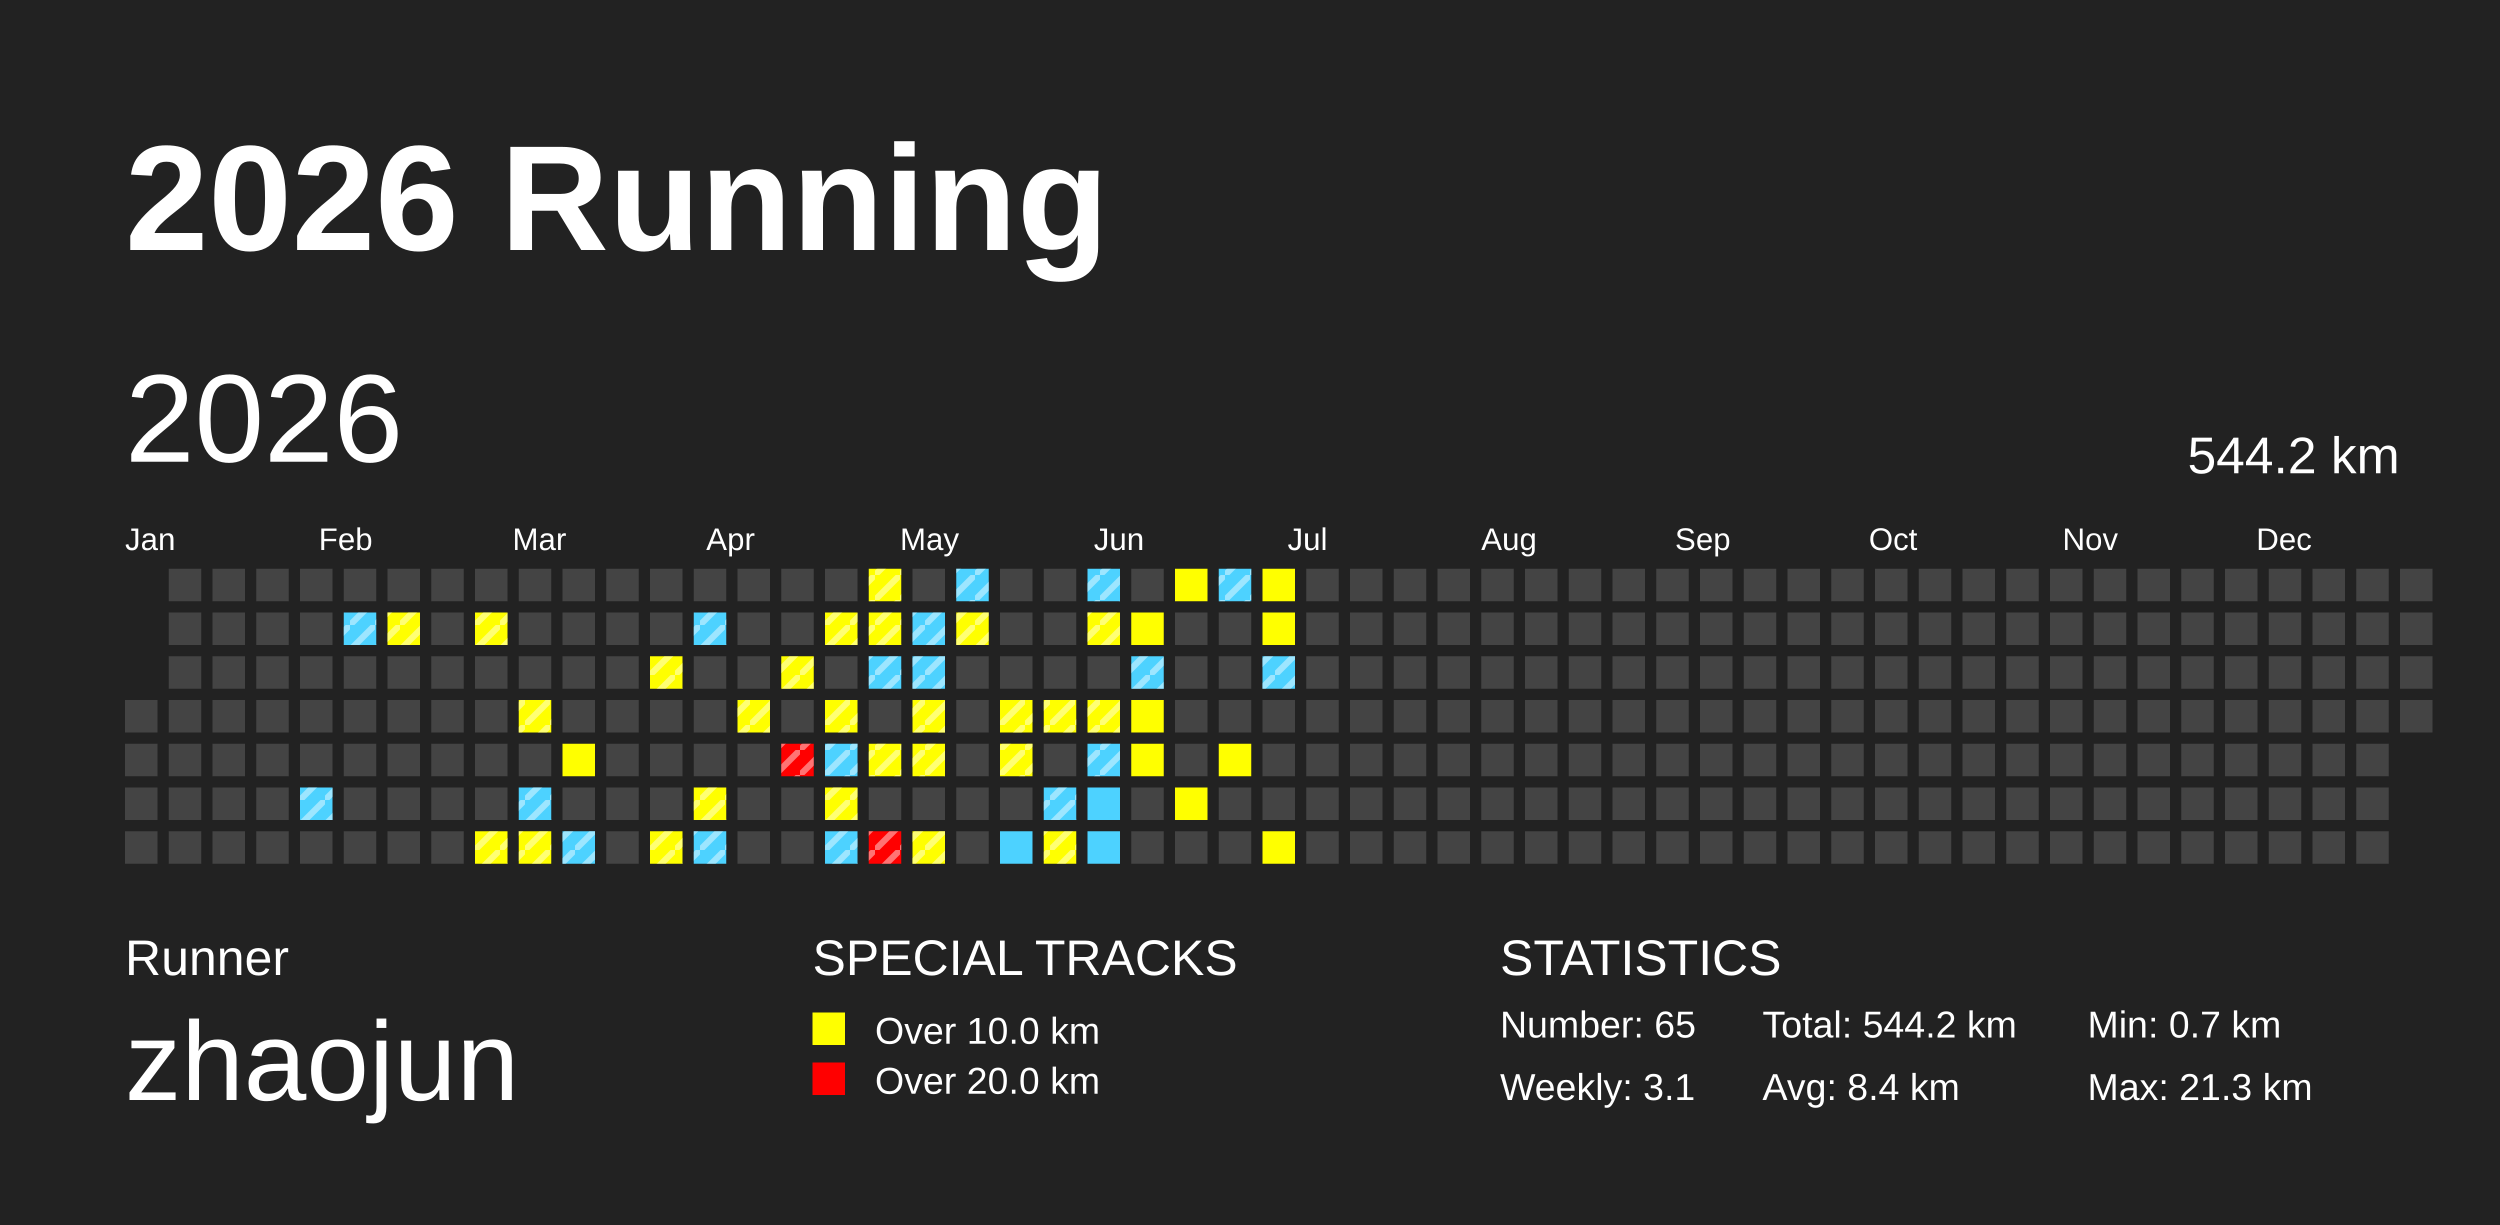
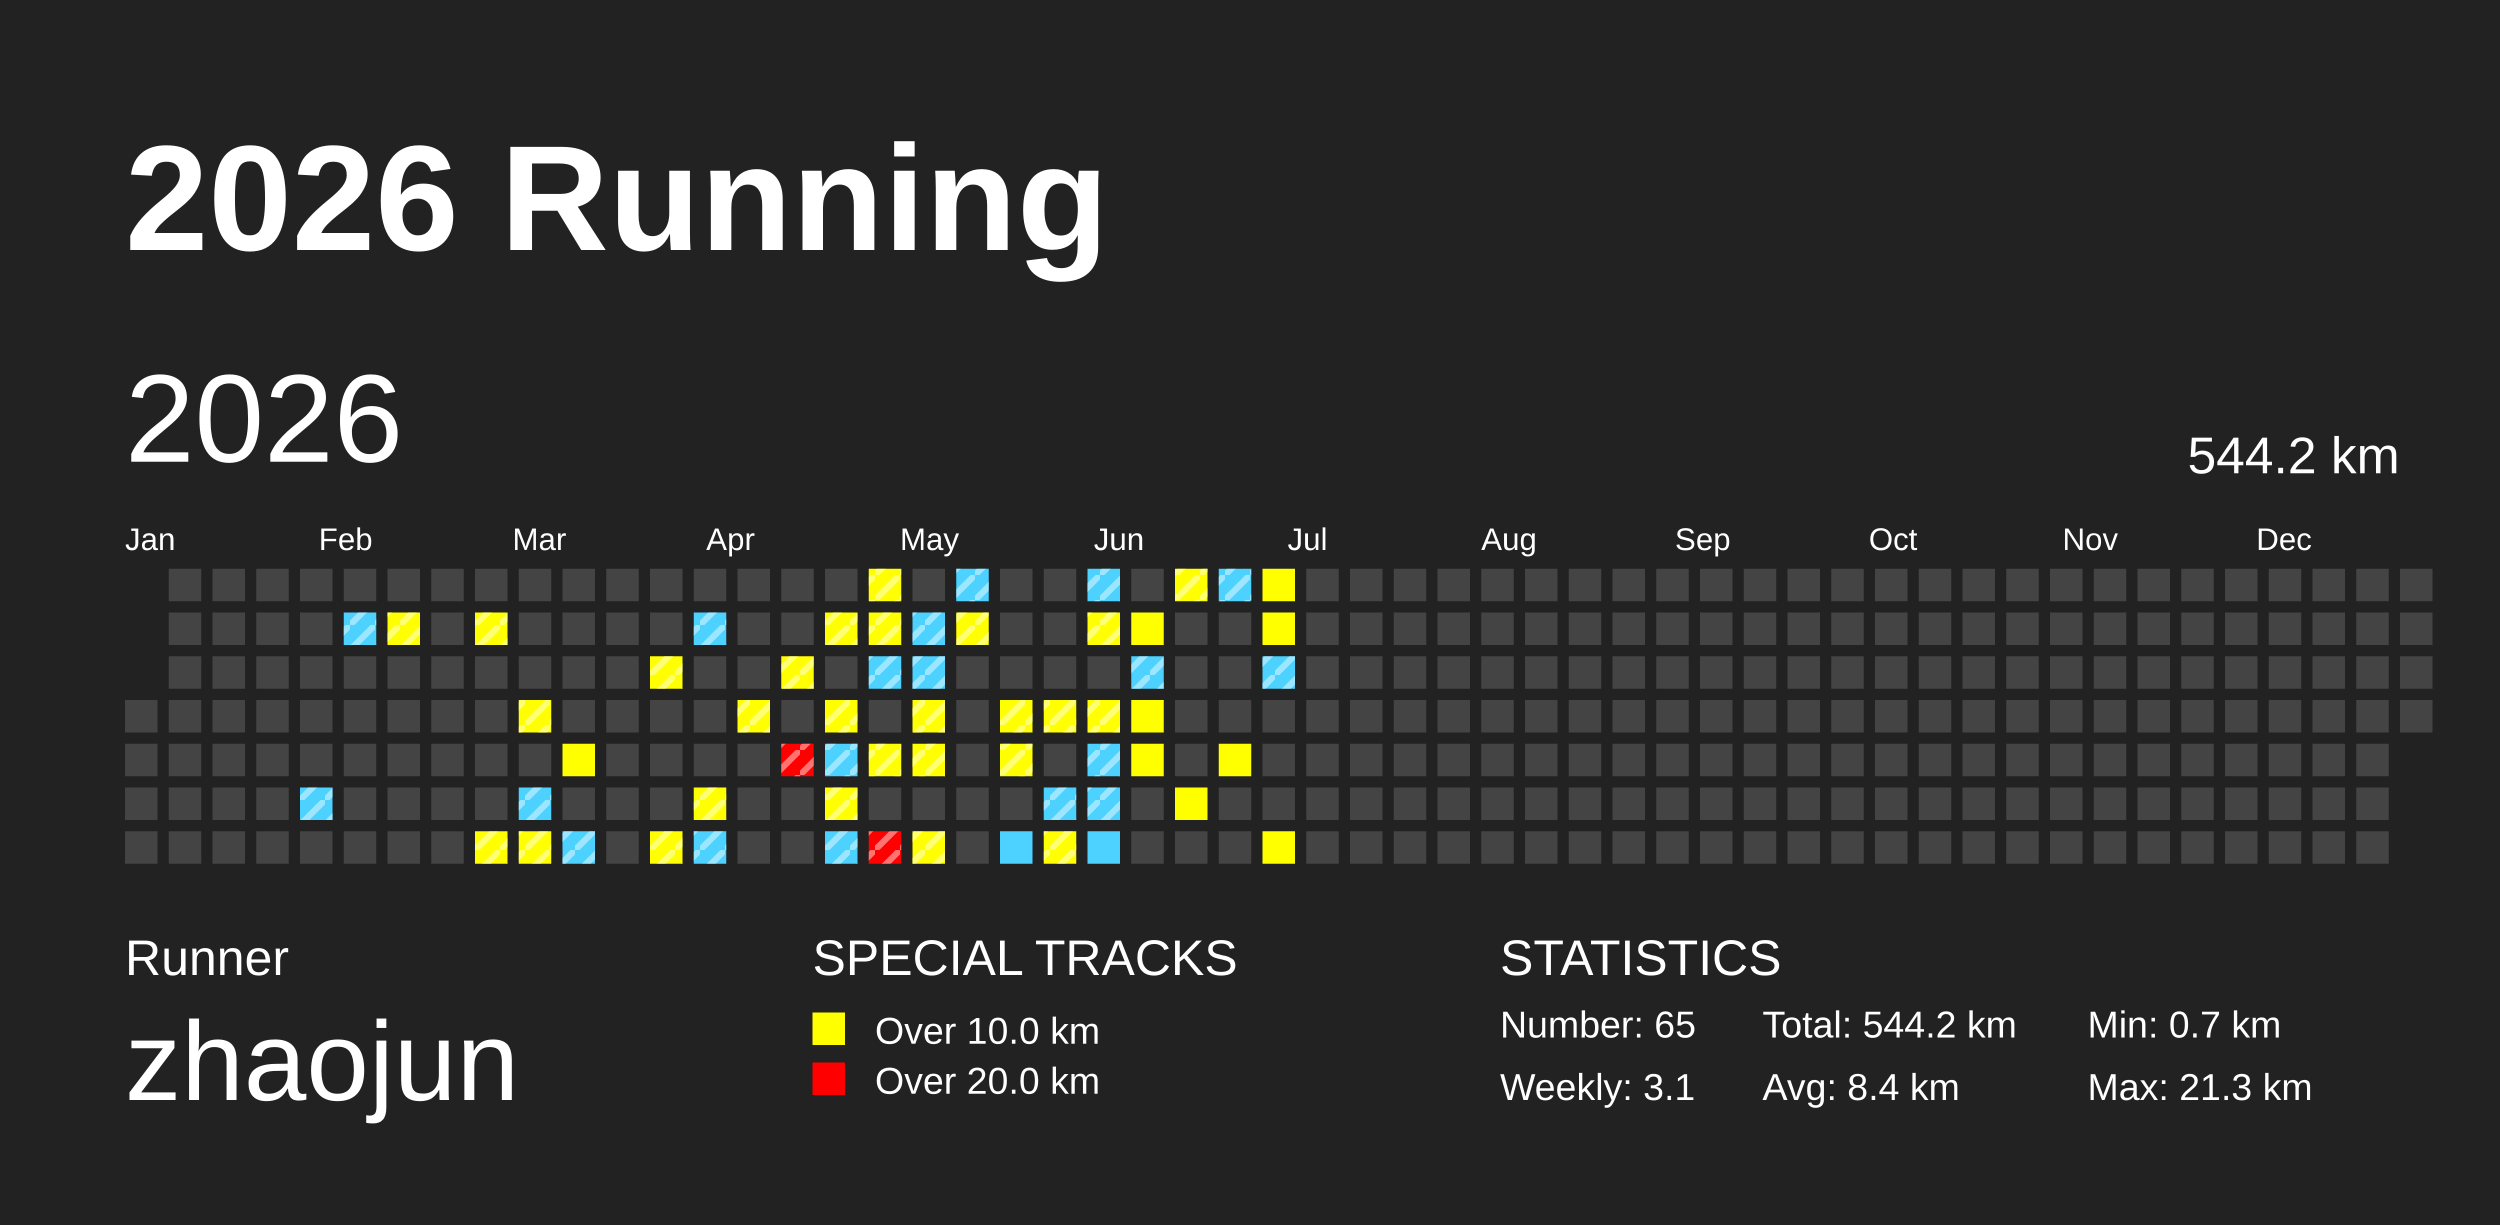
<svg xmlns="http://www.w3.org/2000/svg" baseProfile="full" height="98mm" version="1.1" viewBox="0,0,200,98" width="200mm">
  <defs>
    <pattern height="2" id="indoor-stripe" patternUnits="userSpaceOnUse" width="2">
      <line stroke="white" stroke-opacity="0.45" stroke-width="0.5" x1="0" x2="2" y1="2" y2="0" />
    </pattern>
  </defs>
  <rect fill="#222222" height="98" width="200" x="0" y="0" />
  <text fill="#FFFFFF" style="font-size:12px; font-family:Arial; font-weight:bold;" x="10" y="20">2026 Running</text>
  <text fill="#FFFFFF" style="font-size:4px; font-family:Arial" x="10" y="78">Runner</text>
  <text fill="#FFFFFF" style="font-size:9px; font-family:Arial" x="10" y="88">zhaojun</text>
  <text fill="#FFFFFF" style="font-size:4px; font-family:Arial" x="65" y="78">SPECIAL TRACKS</text>
  <rect fill="yellow" height="2.6" width="2.6" x="65" y="81" />
  <text fill="#FFFFFF" style="font-size:3px; font-family:Arial" x="70" y="83.5">Over 10.0 km</text>
  <rect fill="red" height="2.6" width="2.6" x="65" y="85" />
  <text fill="#FFFFFF" style="font-size:3px; font-family:Arial" x="70" y="87.5">Over 20.0 km</text>
  <text fill="#FFFFFF" style="font-size:4px; font-family:Arial" x="120" y="78">STATISTICS</text>
  <text fill="#FFFFFF" style="font-size:3px; font-family:Arial" x="120" y="83">Number: 65</text>
  <text fill="#FFFFFF" style="font-size:3px; font-family:Arial" x="120" y="88">Weekly: 3.1</text>
  <text fill="#FFFFFF" style="font-size:3px; font-family:Arial" x="141" y="83">Total: 544.2 km</text>
  <text fill="#FFFFFF" style="font-size:3px; font-family:Arial" x="141" y="88">Avg: 8.4 km</text>
  <text fill="#FFFFFF" style="font-size:3px; font-family:Arial" x="167" y="83">Min: 0.7 km</text>
  <text fill="#FFFFFF" style="font-size:3px; font-family:Arial" x="167" y="88">Max: 21.3 km</text>
  <text dominant-baseline="hanging" fill="#FFFFFF" style="font-size:10.0px; font-family:Arial;" x="10" y="30">2026</text>
  <text dominant-baseline="hanging" fill="#FFFFFF" style="font-size:4.125px; font-family:Arial;" x="175" y="35">544.2 km</text>
  <text fill="#FFFFFF" style="font-size:2.5px; font-family:Arial" x="10.0" y="44">Jan</text>
  <text fill="#FFFFFF" style="font-size:2.5px; font-family:Arial" x="25.5" y="44">Feb</text>
  <text fill="#FFFFFF" style="font-size:2.5px; font-family:Arial" x="41.0" y="44">Mar</text>
  <text fill="#FFFFFF" style="font-size:2.5px; font-family:Arial" x="56.5" y="44">Apr</text>
  <text fill="#FFFFFF" style="font-size:2.5px; font-family:Arial" x="72.0" y="44">May</text>
  <text fill="#FFFFFF" style="font-size:2.5px; font-family:Arial" x="87.5" y="44">Jun</text>
  <text fill="#FFFFFF" style="font-size:2.5px; font-family:Arial" x="103.0" y="44">Jul</text>
  <text fill="#FFFFFF" style="font-size:2.5px; font-family:Arial" x="118.5" y="44">Aug</text>
  <text fill="#FFFFFF" style="font-size:2.5px; font-family:Arial" x="134.0" y="44">Sep</text>
  <text fill="#FFFFFF" style="font-size:2.5px; font-family:Arial" x="149.5" y="44">Oct</text>
  <text fill="#FFFFFF" style="font-size:2.5px; font-family:Arial" x="165.0" y="44">Nov</text>
  <text fill="#FFFFFF" style="font-size:2.5px; font-family:Arial" x="180.5" y="44">Dec</text>
  <rect fill="#444444" height="2.6" width="2.6" x="10.0" y="56.0" />
  <rect fill="#444444" height="2.6" width="2.6" x="10.0" y="59.5" />
  <rect fill="#444444" height="2.6" width="2.6" x="10.0" y="63.0" />
  <rect fill="#444444" height="2.6" width="2.6" x="10.0" y="66.5" />
  <rect fill="#444444" height="2.6" width="2.6" x="13.5" y="45.5" />
  <rect fill="#444444" height="2.6" width="2.6" x="13.5" y="49.0" />
  <rect fill="#444444" height="2.6" width="2.6" x="13.5" y="52.5" />
  <rect fill="#444444" height="2.6" width="2.6" x="13.5" y="56.0" />
  <rect fill="#444444" height="2.6" width="2.6" x="13.5" y="59.5" />
  <rect fill="#444444" height="2.6" width="2.6" x="13.5" y="63.0" />
  <rect fill="#444444" height="2.6" width="2.6" x="13.5" y="66.5" />
  <rect fill="#444444" height="2.6" width="2.6" x="17.0" y="45.5" />
  <rect fill="#444444" height="2.6" width="2.6" x="17.0" y="49.0" />
  <rect fill="#444444" height="2.6" width="2.6" x="17.0" y="52.5" />
  <rect fill="#444444" height="2.6" width="2.6" x="17.0" y="56.0" />
  <rect fill="#444444" height="2.6" width="2.6" x="17.0" y="59.5" />
  <rect fill="#444444" height="2.6" width="2.6" x="17.0" y="63.0" />
  <rect fill="#444444" height="2.6" width="2.6" x="17.0" y="66.5" />
  <rect fill="#444444" height="2.6" width="2.6" x="20.5" y="45.5" />
  <rect fill="#444444" height="2.6" width="2.6" x="20.5" y="49.0" />
  <rect fill="#444444" height="2.6" width="2.6" x="20.5" y="52.5" />
  <rect fill="#444444" height="2.6" width="2.6" x="20.5" y="56.0" />
  <rect fill="#444444" height="2.6" width="2.6" x="20.5" y="59.5" />
  <rect fill="#444444" height="2.6" width="2.6" x="20.5" y="63.0" />
  <rect fill="#444444" height="2.6" width="2.6" x="20.5" y="66.5" />
  <rect fill="#444444" height="2.6" width="2.6" x="24.0" y="45.5" />
  <rect fill="#444444" height="2.6" width="2.6" x="24.0" y="49.0" />
  <rect fill="#444444" height="2.6" width="2.6" x="24.0" y="52.5" />
  <rect fill="#444444" height="2.6" width="2.6" x="24.0" y="56.0" />
  <rect fill="#444444" height="2.6" width="2.6" x="24.0" y="59.5" />
  <rect fill="#4dd2ff" height="2.6" width="2.6" x="24.0" y="63.0" />
  <rect fill="url(#indoor-stripe)" height="2.6" style="pointer-events: none;" width="2.6" x="24.0" y="63.0" />
  <rect fill="#444444" height="2.6" width="2.6" x="24.0" y="66.5" />
  <rect fill="#444444" height="2.6" width="2.6" x="27.5" y="45.5" />
  <rect fill="#4dd2ff" height="2.6" width="2.6" x="27.5" y="49.0" />
  <rect fill="url(#indoor-stripe)" height="2.6" style="pointer-events: none;" width="2.6" x="27.5" y="49.0" />
  <rect fill="#444444" height="2.6" width="2.6" x="27.5" y="52.5" />
  <rect fill="#444444" height="2.6" width="2.6" x="27.5" y="56.0" />
  <rect fill="#444444" height="2.6" width="2.6" x="27.5" y="59.5" />
  <rect fill="#444444" height="2.6" width="2.6" x="27.5" y="63.0" />
  <rect fill="#444444" height="2.6" width="2.6" x="27.5" y="66.5" />
  <rect fill="#444444" height="2.6" width="2.6" x="31.0" y="45.5" />
  <rect fill="yellow" height="2.6" width="2.6" x="31.0" y="49.0" />
  <rect fill="url(#indoor-stripe)" height="2.6" style="pointer-events: none;" width="2.6" x="31.0" y="49.0" />
  <rect fill="#444444" height="2.6" width="2.6" x="31.0" y="52.5" />
  <rect fill="#444444" height="2.6" width="2.6" x="31.0" y="56.0" />
  <rect fill="#444444" height="2.6" width="2.6" x="31.0" y="59.5" />
  <rect fill="#444444" height="2.6" width="2.6" x="31.0" y="63.0" />
  <rect fill="#444444" height="2.6" width="2.6" x="31.0" y="66.5" />
  <rect fill="#444444" height="2.6" width="2.6" x="34.5" y="45.5" />
  <rect fill="#444444" height="2.6" width="2.6" x="34.5" y="49.0" />
  <rect fill="#444444" height="2.6" width="2.6" x="34.5" y="52.5" />
  <rect fill="#444444" height="2.6" width="2.6" x="34.5" y="56.0" />
  <rect fill="#444444" height="2.6" width="2.6" x="34.5" y="59.5" />
  <rect fill="#444444" height="2.6" width="2.6" x="34.5" y="63.0" />
  <rect fill="#444444" height="2.6" width="2.6" x="34.5" y="66.5" />
  <rect fill="#444444" height="2.6" width="2.6" x="38.0" y="45.5" />
  <rect fill="yellow" height="2.6" width="2.6" x="38.0" y="49.0" />
  <rect fill="url(#indoor-stripe)" height="2.6" style="pointer-events: none;" width="2.6" x="38.0" y="49.0" />
  <rect fill="#444444" height="2.6" width="2.6" x="38.0" y="52.5" />
  <rect fill="#444444" height="2.6" width="2.6" x="38.0" y="56.0" />
  <rect fill="#444444" height="2.6" width="2.6" x="38.0" y="59.5" />
  <rect fill="#444444" height="2.6" width="2.6" x="38.0" y="63.0" />
  <rect fill="yellow" height="2.6" width="2.6" x="38.0" y="66.5" />
  <rect fill="url(#indoor-stripe)" height="2.6" style="pointer-events: none;" width="2.6" x="38.0" y="66.5" />
  <rect fill="#444444" height="2.6" width="2.6" x="41.5" y="45.5" />
  <rect fill="#444444" height="2.6" width="2.6" x="41.5" y="49.0" />
  <rect fill="#444444" height="2.6" width="2.6" x="41.5" y="52.5" />
  <rect fill="yellow" height="2.6" width="2.6" x="41.5" y="56.0" />
  <rect fill="url(#indoor-stripe)" height="2.6" style="pointer-events: none;" width="2.6" x="41.5" y="56.0" />
  <rect fill="#444444" height="2.6" width="2.6" x="41.5" y="59.5" />
  <rect fill="#4dd2ff" height="2.6" width="2.6" x="41.5" y="63.0" />
  <rect fill="url(#indoor-stripe)" height="2.6" style="pointer-events: none;" width="2.6" x="41.5" y="63.0" />
  <rect fill="yellow" height="2.6" width="2.6" x="41.5" y="66.5" />
  <rect fill="url(#indoor-stripe)" height="2.6" style="pointer-events: none;" width="2.6" x="41.5" y="66.5" />
  <rect fill="#444444" height="2.6" width="2.6" x="45.0" y="45.5" />
  <rect fill="#444444" height="2.6" width="2.6" x="45.0" y="49.0" />
  <rect fill="#444444" height="2.6" width="2.6" x="45.0" y="52.5" />
  <rect fill="#444444" height="2.6" width="2.6" x="45.0" y="56.0" />
  <rect fill="yellow" height="2.6" width="2.6" x="45.0" y="59.5" />
  <rect fill="#444444" height="2.6" width="2.6" x="45.0" y="63.0" />
  <rect fill="#4dd2ff" height="2.6" width="2.6" x="45.0" y="66.5" />
  <rect fill="url(#indoor-stripe)" height="2.6" style="pointer-events: none;" width="2.6" x="45.0" y="66.5" />
  <rect fill="#444444" height="2.6" width="2.6" x="48.5" y="45.5" />
  <rect fill="#444444" height="2.6" width="2.6" x="48.5" y="49.0" />
  <rect fill="#444444" height="2.6" width="2.6" x="48.5" y="52.5" />
  <rect fill="#444444" height="2.6" width="2.6" x="48.5" y="56.0" />
  <rect fill="#444444" height="2.6" width="2.6" x="48.5" y="59.5" />
  <rect fill="#444444" height="2.6" width="2.6" x="48.5" y="63.0" />
  <rect fill="#444444" height="2.6" width="2.6" x="48.5" y="66.5" />
  <rect fill="#444444" height="2.6" width="2.6" x="52.0" y="45.5" />
  <rect fill="#444444" height="2.6" width="2.6" x="52.0" y="49.0" />
  <rect fill="yellow" height="2.6" width="2.6" x="52.0" y="52.5" />
  <rect fill="url(#indoor-stripe)" height="2.6" style="pointer-events: none;" width="2.6" x="52.0" y="52.5" />
  <rect fill="#444444" height="2.6" width="2.6" x="52.0" y="56.0" />
  <rect fill="#444444" height="2.6" width="2.6" x="52.0" y="59.5" />
  <rect fill="#444444" height="2.6" width="2.6" x="52.0" y="63.0" />
  <rect fill="yellow" height="2.6" width="2.6" x="52.0" y="66.5" />
  <rect fill="url(#indoor-stripe)" height="2.6" style="pointer-events: none;" width="2.6" x="52.0" y="66.5" />
  <rect fill="#444444" height="2.6" width="2.6" x="55.5" y="45.5" />
  <rect fill="#4dd2ff" height="2.6" width="2.6" x="55.5" y="49.0" />
  <rect fill="url(#indoor-stripe)" height="2.6" style="pointer-events: none;" width="2.6" x="55.5" y="49.0" />
  <rect fill="#444444" height="2.6" width="2.6" x="55.5" y="52.5" />
  <rect fill="#444444" height="2.6" width="2.6" x="55.5" y="56.0" />
  <rect fill="#444444" height="2.6" width="2.6" x="55.5" y="59.5" />
  <rect fill="yellow" height="2.6" width="2.6" x="55.5" y="63.0" />
  <rect fill="url(#indoor-stripe)" height="2.6" style="pointer-events: none;" width="2.6" x="55.5" y="63.0" />
  <rect fill="#4dd2ff" height="2.6" width="2.6" x="55.5" y="66.5" />
  <rect fill="url(#indoor-stripe)" height="2.6" style="pointer-events: none;" width="2.6" x="55.5" y="66.5" />
  <rect fill="#444444" height="2.6" width="2.6" x="59.0" y="45.5" />
  <rect fill="#444444" height="2.6" width="2.6" x="59.0" y="49.0" />
  <rect fill="#444444" height="2.6" width="2.6" x="59.0" y="52.5" />
  <rect fill="yellow" height="2.6" width="2.6" x="59.0" y="56.0" />
  <rect fill="url(#indoor-stripe)" height="2.6" style="pointer-events: none;" width="2.6" x="59.0" y="56.0" />
  <rect fill="#444444" height="2.6" width="2.6" x="59.0" y="59.5" />
  <rect fill="#444444" height="2.6" width="2.6" x="59.0" y="63.0" />
  <rect fill="#444444" height="2.6" width="2.6" x="59.0" y="66.5" />
  <rect fill="#444444" height="2.6" width="2.6" x="62.5" y="45.5" />
  <rect fill="#444444" height="2.6" width="2.6" x="62.5" y="49.0" />
  <rect fill="yellow" height="2.6" width="2.6" x="62.5" y="52.5" />
  <rect fill="url(#indoor-stripe)" height="2.6" style="pointer-events: none;" width="2.6" x="62.5" y="52.5" />
  <rect fill="#444444" height="2.6" width="2.6" x="62.5" y="56.0" />
  <rect fill="red" height="2.6" width="2.6" x="62.5" y="59.5" />
  <rect fill="url(#indoor-stripe)" height="2.6" style="pointer-events: none;" width="2.6" x="62.5" y="59.5" />
  <rect fill="#444444" height="2.6" width="2.6" x="62.5" y="63.0" />
  <rect fill="#444444" height="2.6" width="2.6" x="62.5" y="66.5" />
  <rect fill="#444444" height="2.6" width="2.6" x="66.0" y="45.5" />
  <rect fill="yellow" height="2.6" width="2.6" x="66.0" y="49.0" />
  <rect fill="url(#indoor-stripe)" height="2.6" style="pointer-events: none;" width="2.6" x="66.0" y="49.0" />
  <rect fill="#444444" height="2.6" width="2.6" x="66.0" y="52.5" />
  <rect fill="yellow" height="2.6" width="2.6" x="66.0" y="56.0" />
  <rect fill="url(#indoor-stripe)" height="2.6" style="pointer-events: none;" width="2.6" x="66.0" y="56.0" />
  <rect fill="#4dd2ff" height="2.6" width="2.6" x="66.0" y="59.5" />
  <rect fill="url(#indoor-stripe)" height="2.6" style="pointer-events: none;" width="2.6" x="66.0" y="59.5" />
  <rect fill="yellow" height="2.6" width="2.6" x="66.0" y="63.0" />
  <rect fill="url(#indoor-stripe)" height="2.6" style="pointer-events: none;" width="2.6" x="66.0" y="63.0" />
  <rect fill="#4dd2ff" height="2.6" width="2.6" x="66.0" y="66.5" />
  <rect fill="url(#indoor-stripe)" height="2.6" style="pointer-events: none;" width="2.6" x="66.0" y="66.5" />
  <rect fill="yellow" height="2.6" width="2.6" x="69.5" y="45.5" />
  <rect fill="url(#indoor-stripe)" height="2.6" style="pointer-events: none;" width="2.6" x="69.5" y="45.5" />
  <rect fill="yellow" height="2.6" width="2.6" x="69.5" y="49.0" />
  <rect fill="url(#indoor-stripe)" height="2.6" style="pointer-events: none;" width="2.6" x="69.5" y="49.0" />
  <rect fill="#4dd2ff" height="2.6" width="2.6" x="69.5" y="52.5" />
  <rect fill="url(#indoor-stripe)" height="2.6" style="pointer-events: none;" width="2.6" x="69.5" y="52.5" />
  <rect fill="#444444" height="2.6" width="2.6" x="69.5" y="56.0" />
  <rect fill="yellow" height="2.6" width="2.6" x="69.5" y="59.5" />
  <rect fill="url(#indoor-stripe)" height="2.6" style="pointer-events: none;" width="2.6" x="69.5" y="59.5" />
  <rect fill="#444444" height="2.6" width="2.6" x="69.5" y="63.0" />
  <rect fill="red" height="2.6" width="2.6" x="69.5" y="66.5" />
  <rect fill="url(#indoor-stripe)" height="2.6" style="pointer-events: none;" width="2.6" x="69.5" y="66.5" />
  <rect fill="#444444" height="2.6" width="2.6" x="73.0" y="45.5" />
  <rect fill="#4dd2ff" height="2.6" width="2.6" x="73.0" y="49.0" />
  <rect fill="url(#indoor-stripe)" height="2.6" style="pointer-events: none;" width="2.6" x="73.0" y="49.0" />
  <rect fill="#4dd2ff" height="2.6" width="2.6" x="73.0" y="52.5" />
  <rect fill="url(#indoor-stripe)" height="2.6" style="pointer-events: none;" width="2.6" x="73.0" y="52.5" />
  <rect fill="yellow" height="2.6" width="2.6" x="73.0" y="56.0" />
  <rect fill="url(#indoor-stripe)" height="2.6" style="pointer-events: none;" width="2.6" x="73.0" y="56.0" />
  <rect fill="yellow" height="2.6" width="2.6" x="73.0" y="59.5" />
  <rect fill="url(#indoor-stripe)" height="2.6" style="pointer-events: none;" width="2.6" x="73.0" y="59.5" />
  <rect fill="#444444" height="2.6" width="2.6" x="73.0" y="63.0" />
  <rect fill="yellow" height="2.6" width="2.6" x="73.0" y="66.5" />
  <rect fill="url(#indoor-stripe)" height="2.6" style="pointer-events: none;" width="2.6" x="73.0" y="66.5" />
  <rect fill="#4dd2ff" height="2.6" width="2.6" x="76.5" y="45.5" />
  <rect fill="url(#indoor-stripe)" height="2.6" style="pointer-events: none;" width="2.6" x="76.5" y="45.5" />
  <rect fill="yellow" height="2.6" width="2.6" x="76.5" y="49.0" />
  <rect fill="url(#indoor-stripe)" height="2.6" style="pointer-events: none;" width="2.6" x="76.5" y="49.0" />
  <rect fill="#444444" height="2.6" width="2.6" x="76.5" y="52.5" />
  <rect fill="#444444" height="2.6" width="2.6" x="76.5" y="56.0" />
  <rect fill="#444444" height="2.6" width="2.6" x="76.5" y="59.5" />
  <rect fill="#444444" height="2.6" width="2.6" x="76.5" y="63.0" />
  <rect fill="#444444" height="2.6" width="2.6" x="76.5" y="66.5" />
  <rect fill="#444444" height="2.6" width="2.6" x="80.0" y="45.5" />
  <rect fill="#444444" height="2.6" width="2.6" x="80.0" y="49.0" />
  <rect fill="#444444" height="2.6" width="2.6" x="80.0" y="52.5" />
  <rect fill="yellow" height="2.6" width="2.6" x="80.0" y="56.0" />
  <rect fill="url(#indoor-stripe)" height="2.6" style="pointer-events: none;" width="2.6" x="80.0" y="56.0" />
  <rect fill="yellow" height="2.6" width="2.6" x="80.0" y="59.5" />
  <rect fill="url(#indoor-stripe)" height="2.6" style="pointer-events: none;" width="2.6" x="80.0" y="59.5" />
  <rect fill="#444444" height="2.6" width="2.6" x="80.0" y="63.0" />
  <rect fill="#4dd2ff" height="2.6" width="2.6" x="80.0" y="66.5" />
  <rect fill="#444444" height="2.6" width="2.6" x="83.5" y="45.5" />
  <rect fill="#444444" height="2.6" width="2.6" x="83.5" y="49.0" />
  <rect fill="#444444" height="2.6" width="2.6" x="83.5" y="52.5" />
  <rect fill="yellow" height="2.6" width="2.6" x="83.5" y="56.0" />
  <rect fill="url(#indoor-stripe)" height="2.6" style="pointer-events: none;" width="2.6" x="83.5" y="56.0" />
  <rect fill="#444444" height="2.6" width="2.6" x="83.5" y="59.5" />
  <rect fill="#4dd2ff" height="2.6" width="2.6" x="83.5" y="63.0" />
  <rect fill="url(#indoor-stripe)" height="2.6" style="pointer-events: none;" width="2.6" x="83.5" y="63.0" />
  <rect fill="yellow" height="2.6" width="2.6" x="83.5" y="66.5" />
  <rect fill="url(#indoor-stripe)" height="2.6" style="pointer-events: none;" width="2.6" x="83.5" y="66.5" />
  <rect fill="#4dd2ff" height="2.6" width="2.6" x="87.0" y="45.5" />
  <rect fill="url(#indoor-stripe)" height="2.6" style="pointer-events: none;" width="2.6" x="87.0" y="45.5" />
  <rect fill="yellow" height="2.6" width="2.6" x="87.0" y="49.0" />
  <rect fill="url(#indoor-stripe)" height="2.6" style="pointer-events: none;" width="2.6" x="87.0" y="49.0" />
  <rect fill="#444444" height="2.6" width="2.6" x="87.0" y="52.5" />
  <rect fill="yellow" height="2.6" width="2.6" x="87.0" y="56.0" />
  <rect fill="url(#indoor-stripe)" height="2.6" style="pointer-events: none;" width="2.6" x="87.0" y="56.0" />
  <rect fill="#4dd2ff" height="2.6" width="2.6" x="87.0" y="59.5" />
  <rect fill="url(#indoor-stripe)" height="2.6" style="pointer-events: none;" width="2.6" x="87.0" y="59.5" />
  <rect fill="#4dd2ff" height="2.6" width="2.6" x="87.0" y="63.0" />
+   <rect fill="url(#indoor-stripe)" height="2.6" style="pointer-events: none;" width="2.6" x="87.0" y="63.0" />
  <rect fill="#4dd2ff" height="2.6" width="2.6" x="87.0" y="66.5" />
  <rect fill="#444444" height="2.6" width="2.6" x="90.5" y="45.5" />
  <rect fill="yellow" height="2.6" width="2.6" x="90.5" y="49.0" />
  <rect fill="#4dd2ff" height="2.6" width="2.6" x="90.5" y="52.5" />
  <rect fill="url(#indoor-stripe)" height="2.6" style="pointer-events: none;" width="2.6" x="90.5" y="52.5" />
  <rect fill="yellow" height="2.6" width="2.6" x="90.5" y="56.0" />
  <rect fill="yellow" height="2.6" width="2.6" x="90.5" y="59.5" />
  <rect fill="#444444" height="2.6" width="2.6" x="90.5" y="63.0" />
  <rect fill="#444444" height="2.6" width="2.6" x="90.5" y="66.5" />
  <rect fill="yellow" height="2.6" width="2.6" x="94.0" y="45.5" />
+   <rect fill="url(#indoor-stripe)" height="2.6" style="pointer-events: none;" width="2.6" x="94.0" y="45.5" />
  <rect fill="#444444" height="2.6" width="2.6" x="94.0" y="49.0" />
  <rect fill="#444444" height="2.6" width="2.6" x="94.0" y="52.5" />
  <rect fill="#444444" height="2.6" width="2.6" x="94.0" y="56.0" />
  <rect fill="#444444" height="2.6" width="2.6" x="94.0" y="59.5" />
  <rect fill="yellow" height="2.6" width="2.6" x="94.0" y="63.0" />
  <rect fill="#444444" height="2.6" width="2.6" x="94.0" y="66.5" />
  <rect fill="#4dd2ff" height="2.6" width="2.6" x="97.5" y="45.5" />
  <rect fill="url(#indoor-stripe)" height="2.6" style="pointer-events: none;" width="2.6" x="97.5" y="45.5" />
  <rect fill="#444444" height="2.6" width="2.6" x="97.5" y="49.0" />
  <rect fill="#444444" height="2.6" width="2.6" x="97.5" y="52.5" />
  <rect fill="#444444" height="2.6" width="2.6" x="97.5" y="56.0" />
  <rect fill="yellow" height="2.6" width="2.6" x="97.5" y="59.5" />
  <rect fill="#444444" height="2.6" width="2.6" x="97.5" y="63.0" />
  <rect fill="#444444" height="2.6" width="2.6" x="97.5" y="66.5" />
  <rect fill="yellow" height="2.6" width="2.6" x="101.0" y="45.5" />
  <rect fill="yellow" height="2.6" width="2.6" x="101.0" y="49.0" />
  <rect fill="#4dd2ff" height="2.6" width="2.6" x="101.0" y="52.5" />
  <rect fill="url(#indoor-stripe)" height="2.6" style="pointer-events: none;" width="2.6" x="101.0" y="52.5" />
  <rect fill="#444444" height="2.6" width="2.6" x="101.0" y="56.0" />
  <rect fill="#444444" height="2.6" width="2.6" x="101.0" y="59.5" />
  <rect fill="#444444" height="2.6" width="2.6" x="101.0" y="63.0" />
  <rect fill="yellow" height="2.6" width="2.6" x="101.0" y="66.5" />
  <rect fill="#444444" height="2.6" width="2.6" x="104.5" y="45.5" />
  <rect fill="#444444" height="2.6" width="2.6" x="104.5" y="49.0" />
  <rect fill="#444444" height="2.6" width="2.6" x="104.5" y="52.5" />
  <rect fill="#444444" height="2.6" width="2.6" x="104.5" y="56.0" />
  <rect fill="#444444" height="2.6" width="2.6" x="104.5" y="59.5" />
  <rect fill="#444444" height="2.6" width="2.6" x="104.5" y="63.0" />
  <rect fill="#444444" height="2.6" width="2.6" x="104.5" y="66.5" />
  <rect fill="#444444" height="2.6" width="2.6" x="108.0" y="45.5" />
  <rect fill="#444444" height="2.6" width="2.6" x="108.0" y="49.0" />
  <rect fill="#444444" height="2.6" width="2.6" x="108.0" y="52.5" />
  <rect fill="#444444" height="2.6" width="2.6" x="108.0" y="56.0" />
  <rect fill="#444444" height="2.6" width="2.6" x="108.0" y="59.5" />
  <rect fill="#444444" height="2.6" width="2.6" x="108.0" y="63.0" />
  <rect fill="#444444" height="2.6" width="2.6" x="108.0" y="66.5" />
  <rect fill="#444444" height="2.6" width="2.6" x="111.5" y="45.5" />
  <rect fill="#444444" height="2.6" width="2.6" x="111.5" y="49.0" />
  <rect fill="#444444" height="2.6" width="2.6" x="111.5" y="52.5" />
  <rect fill="#444444" height="2.6" width="2.6" x="111.5" y="56.0" />
  <rect fill="#444444" height="2.6" width="2.6" x="111.5" y="59.5" />
  <rect fill="#444444" height="2.6" width="2.6" x="111.5" y="63.0" />
  <rect fill="#444444" height="2.6" width="2.6" x="111.5" y="66.5" />
  <rect fill="#444444" height="2.6" width="2.6" x="115.0" y="45.5" />
  <rect fill="#444444" height="2.6" width="2.6" x="115.0" y="49.0" />
  <rect fill="#444444" height="2.6" width="2.6" x="115.0" y="52.5" />
  <rect fill="#444444" height="2.6" width="2.6" x="115.0" y="56.0" />
  <rect fill="#444444" height="2.6" width="2.6" x="115.0" y="59.5" />
  <rect fill="#444444" height="2.6" width="2.6" x="115.0" y="63.0" />
  <rect fill="#444444" height="2.6" width="2.6" x="115.0" y="66.5" />
  <rect fill="#444444" height="2.6" width="2.6" x="118.5" y="45.5" />
  <rect fill="#444444" height="2.6" width="2.6" x="118.5" y="49.0" />
  <rect fill="#444444" height="2.6" width="2.6" x="118.5" y="52.5" />
  <rect fill="#444444" height="2.6" width="2.6" x="118.5" y="56.0" />
  <rect fill="#444444" height="2.6" width="2.6" x="118.5" y="59.5" />
  <rect fill="#444444" height="2.6" width="2.6" x="118.5" y="63.0" />
  <rect fill="#444444" height="2.6" width="2.6" x="118.5" y="66.5" />
  <rect fill="#444444" height="2.6" width="2.6" x="122.0" y="45.5" />
  <rect fill="#444444" height="2.6" width="2.6" x="122.0" y="49.0" />
  <rect fill="#444444" height="2.6" width="2.6" x="122.0" y="52.5" />
  <rect fill="#444444" height="2.6" width="2.6" x="122.0" y="56.0" />
  <rect fill="#444444" height="2.6" width="2.6" x="122.0" y="59.5" />
  <rect fill="#444444" height="2.6" width="2.6" x="122.0" y="63.0" />
  <rect fill="#444444" height="2.6" width="2.6" x="122.0" y="66.5" />
  <rect fill="#444444" height="2.6" width="2.6" x="125.5" y="45.5" />
  <rect fill="#444444" height="2.6" width="2.6" x="125.5" y="49.0" />
  <rect fill="#444444" height="2.6" width="2.6" x="125.5" y="52.5" />
  <rect fill="#444444" height="2.6" width="2.6" x="125.5" y="56.0" />
  <rect fill="#444444" height="2.6" width="2.6" x="125.5" y="59.5" />
  <rect fill="#444444" height="2.6" width="2.6" x="125.5" y="63.0" />
  <rect fill="#444444" height="2.6" width="2.6" x="125.5" y="66.5" />
  <rect fill="#444444" height="2.6" width="2.6" x="129.0" y="45.5" />
  <rect fill="#444444" height="2.6" width="2.6" x="129.0" y="49.0" />
  <rect fill="#444444" height="2.6" width="2.6" x="129.0" y="52.5" />
  <rect fill="#444444" height="2.6" width="2.6" x="129.0" y="56.0" />
  <rect fill="#444444" height="2.6" width="2.6" x="129.0" y="59.5" />
  <rect fill="#444444" height="2.6" width="2.6" x="129.0" y="63.0" />
  <rect fill="#444444" height="2.6" width="2.6" x="129.0" y="66.5" />
  <rect fill="#444444" height="2.6" width="2.6" x="132.5" y="45.5" />
  <rect fill="#444444" height="2.6" width="2.6" x="132.5" y="49.0" />
  <rect fill="#444444" height="2.6" width="2.6" x="132.5" y="52.5" />
  <rect fill="#444444" height="2.6" width="2.6" x="132.5" y="56.0" />
  <rect fill="#444444" height="2.6" width="2.6" x="132.5" y="59.5" />
  <rect fill="#444444" height="2.6" width="2.6" x="132.5" y="63.0" />
  <rect fill="#444444" height="2.6" width="2.6" x="132.5" y="66.5" />
  <rect fill="#444444" height="2.6" width="2.6" x="136.0" y="45.5" />
  <rect fill="#444444" height="2.6" width="2.6" x="136.0" y="49.0" />
  <rect fill="#444444" height="2.6" width="2.6" x="136.0" y="52.5" />
  <rect fill="#444444" height="2.6" width="2.6" x="136.0" y="56.0" />
  <rect fill="#444444" height="2.6" width="2.6" x="136.0" y="59.5" />
  <rect fill="#444444" height="2.6" width="2.6" x="136.0" y="63.0" />
  <rect fill="#444444" height="2.6" width="2.6" x="136.0" y="66.5" />
  <rect fill="#444444" height="2.6" width="2.6" x="139.5" y="45.5" />
  <rect fill="#444444" height="2.6" width="2.6" x="139.5" y="49.0" />
  <rect fill="#444444" height="2.6" width="2.6" x="139.5" y="52.5" />
  <rect fill="#444444" height="2.6" width="2.6" x="139.5" y="56.0" />
  <rect fill="#444444" height="2.6" width="2.6" x="139.5" y="59.5" />
  <rect fill="#444444" height="2.6" width="2.6" x="139.5" y="63.0" />
  <rect fill="#444444" height="2.6" width="2.6" x="139.5" y="66.5" />
  <rect fill="#444444" height="2.6" width="2.6" x="143.0" y="45.5" />
  <rect fill="#444444" height="2.6" width="2.6" x="143.0" y="49.0" />
  <rect fill="#444444" height="2.6" width="2.6" x="143.0" y="52.5" />
  <rect fill="#444444" height="2.6" width="2.6" x="143.0" y="56.0" />
  <rect fill="#444444" height="2.6" width="2.6" x="143.0" y="59.5" />
  <rect fill="#444444" height="2.6" width="2.6" x="143.0" y="63.0" />
  <rect fill="#444444" height="2.6" width="2.6" x="143.0" y="66.5" />
  <rect fill="#444444" height="2.6" width="2.6" x="146.5" y="45.5" />
  <rect fill="#444444" height="2.6" width="2.6" x="146.5" y="49.0" />
  <rect fill="#444444" height="2.6" width="2.6" x="146.5" y="52.5" />
  <rect fill="#444444" height="2.6" width="2.6" x="146.5" y="56.0" />
  <rect fill="#444444" height="2.6" width="2.6" x="146.5" y="59.5" />
  <rect fill="#444444" height="2.6" width="2.6" x="146.5" y="63.0" />
  <rect fill="#444444" height="2.6" width="2.6" x="146.5" y="66.5" />
  <rect fill="#444444" height="2.6" width="2.6" x="150.0" y="45.5" />
  <rect fill="#444444" height="2.6" width="2.6" x="150.0" y="49.0" />
  <rect fill="#444444" height="2.6" width="2.6" x="150.0" y="52.5" />
  <rect fill="#444444" height="2.6" width="2.6" x="150.0" y="56.0" />
  <rect fill="#444444" height="2.6" width="2.6" x="150.0" y="59.5" />
  <rect fill="#444444" height="2.6" width="2.6" x="150.0" y="63.0" />
  <rect fill="#444444" height="2.6" width="2.6" x="150.0" y="66.5" />
  <rect fill="#444444" height="2.6" width="2.6" x="153.5" y="45.5" />
  <rect fill="#444444" height="2.6" width="2.6" x="153.5" y="49.0" />
  <rect fill="#444444" height="2.6" width="2.6" x="153.5" y="52.5" />
  <rect fill="#444444" height="2.6" width="2.6" x="153.5" y="56.0" />
  <rect fill="#444444" height="2.6" width="2.6" x="153.5" y="59.5" />
  <rect fill="#444444" height="2.6" width="2.6" x="153.5" y="63.0" />
  <rect fill="#444444" height="2.6" width="2.6" x="153.5" y="66.5" />
  <rect fill="#444444" height="2.6" width="2.6" x="157.0" y="45.5" />
  <rect fill="#444444" height="2.6" width="2.6" x="157.0" y="49.0" />
  <rect fill="#444444" height="2.6" width="2.6" x="157.0" y="52.5" />
  <rect fill="#444444" height="2.6" width="2.6" x="157.0" y="56.0" />
  <rect fill="#444444" height="2.6" width="2.6" x="157.0" y="59.5" />
  <rect fill="#444444" height="2.6" width="2.6" x="157.0" y="63.0" />
  <rect fill="#444444" height="2.6" width="2.6" x="157.0" y="66.5" />
  <rect fill="#444444" height="2.6" width="2.6" x="160.5" y="45.5" />
  <rect fill="#444444" height="2.6" width="2.6" x="160.5" y="49.0" />
  <rect fill="#444444" height="2.6" width="2.6" x="160.5" y="52.5" />
  <rect fill="#444444" height="2.6" width="2.6" x="160.5" y="56.0" />
  <rect fill="#444444" height="2.6" width="2.6" x="160.5" y="59.5" />
  <rect fill="#444444" height="2.6" width="2.6" x="160.5" y="63.0" />
  <rect fill="#444444" height="2.6" width="2.6" x="160.5" y="66.5" />
  <rect fill="#444444" height="2.6" width="2.6" x="164.0" y="45.5" />
  <rect fill="#444444" height="2.6" width="2.6" x="164.0" y="49.0" />
  <rect fill="#444444" height="2.6" width="2.6" x="164.0" y="52.5" />
  <rect fill="#444444" height="2.6" width="2.6" x="164.0" y="56.0" />
  <rect fill="#444444" height="2.6" width="2.6" x="164.0" y="59.5" />
  <rect fill="#444444" height="2.6" width="2.6" x="164.0" y="63.0" />
  <rect fill="#444444" height="2.6" width="2.6" x="164.0" y="66.5" />
  <rect fill="#444444" height="2.6" width="2.6" x="167.5" y="45.5" />
  <rect fill="#444444" height="2.6" width="2.6" x="167.5" y="49.0" />
  <rect fill="#444444" height="2.6" width="2.6" x="167.5" y="52.5" />
  <rect fill="#444444" height="2.6" width="2.6" x="167.5" y="56.0" />
  <rect fill="#444444" height="2.6" width="2.6" x="167.5" y="59.5" />
  <rect fill="#444444" height="2.6" width="2.6" x="167.5" y="63.0" />
  <rect fill="#444444" height="2.6" width="2.6" x="167.5" y="66.5" />
  <rect fill="#444444" height="2.6" width="2.6" x="171.0" y="45.5" />
  <rect fill="#444444" height="2.6" width="2.6" x="171.0" y="49.0" />
  <rect fill="#444444" height="2.6" width="2.6" x="171.0" y="52.5" />
  <rect fill="#444444" height="2.6" width="2.6" x="171.0" y="56.0" />
  <rect fill="#444444" height="2.6" width="2.6" x="171.0" y="59.5" />
  <rect fill="#444444" height="2.6" width="2.6" x="171.0" y="63.0" />
  <rect fill="#444444" height="2.6" width="2.6" x="171.0" y="66.5" />
  <rect fill="#444444" height="2.6" width="2.6" x="174.5" y="45.5" />
  <rect fill="#444444" height="2.6" width="2.6" x="174.5" y="49.0" />
  <rect fill="#444444" height="2.6" width="2.6" x="174.5" y="52.5" />
  <rect fill="#444444" height="2.6" width="2.6" x="174.5" y="56.0" />
  <rect fill="#444444" height="2.6" width="2.6" x="174.5" y="59.5" />
  <rect fill="#444444" height="2.6" width="2.6" x="174.5" y="63.0" />
  <rect fill="#444444" height="2.6" width="2.6" x="174.5" y="66.5" />
  <rect fill="#444444" height="2.6" width="2.6" x="178.0" y="45.5" />
  <rect fill="#444444" height="2.6" width="2.6" x="178.0" y="49.0" />
  <rect fill="#444444" height="2.6" width="2.6" x="178.0" y="52.5" />
  <rect fill="#444444" height="2.6" width="2.6" x="178.0" y="56.0" />
  <rect fill="#444444" height="2.6" width="2.6" x="178.0" y="59.5" />
  <rect fill="#444444" height="2.6" width="2.6" x="178.0" y="63.0" />
  <rect fill="#444444" height="2.6" width="2.6" x="178.0" y="66.5" />
  <rect fill="#444444" height="2.6" width="2.6" x="181.5" y="45.5" />
  <rect fill="#444444" height="2.6" width="2.6" x="181.5" y="49.0" />
  <rect fill="#444444" height="2.6" width="2.6" x="181.5" y="52.5" />
  <rect fill="#444444" height="2.6" width="2.6" x="181.5" y="56.0" />
  <rect fill="#444444" height="2.6" width="2.6" x="181.5" y="59.5" />
  <rect fill="#444444" height="2.6" width="2.6" x="181.5" y="63.0" />
  <rect fill="#444444" height="2.6" width="2.6" x="181.5" y="66.5" />
  <rect fill="#444444" height="2.6" width="2.6" x="185.0" y="45.5" />
  <rect fill="#444444" height="2.6" width="2.6" x="185.0" y="49.0" />
  <rect fill="#444444" height="2.6" width="2.6" x="185.0" y="52.5" />
  <rect fill="#444444" height="2.6" width="2.6" x="185.0" y="56.0" />
  <rect fill="#444444" height="2.6" width="2.6" x="185.0" y="59.5" />
  <rect fill="#444444" height="2.6" width="2.6" x="185.0" y="63.0" />
  <rect fill="#444444" height="2.6" width="2.6" x="185.0" y="66.5" />
  <rect fill="#444444" height="2.6" width="2.6" x="188.5" y="45.5" />
  <rect fill="#444444" height="2.6" width="2.6" x="188.5" y="49.0" />
  <rect fill="#444444" height="2.6" width="2.6" x="188.5" y="52.5" />
  <rect fill="#444444" height="2.6" width="2.6" x="188.5" y="56.0" />
  <rect fill="#444444" height="2.6" width="2.6" x="188.5" y="59.5" />
  <rect fill="#444444" height="2.6" width="2.6" x="188.5" y="63.0" />
  <rect fill="#444444" height="2.6" width="2.6" x="188.5" y="66.5" />
  <rect fill="#444444" height="2.6" width="2.6" x="192.0" y="45.5" />
  <rect fill="#444444" height="2.6" width="2.6" x="192.0" y="49.0" />
  <rect fill="#444444" height="2.6" width="2.6" x="192.0" y="52.5" />
  <rect fill="#444444" height="2.6" width="2.6" x="192.0" y="56.0" />
</svg>
